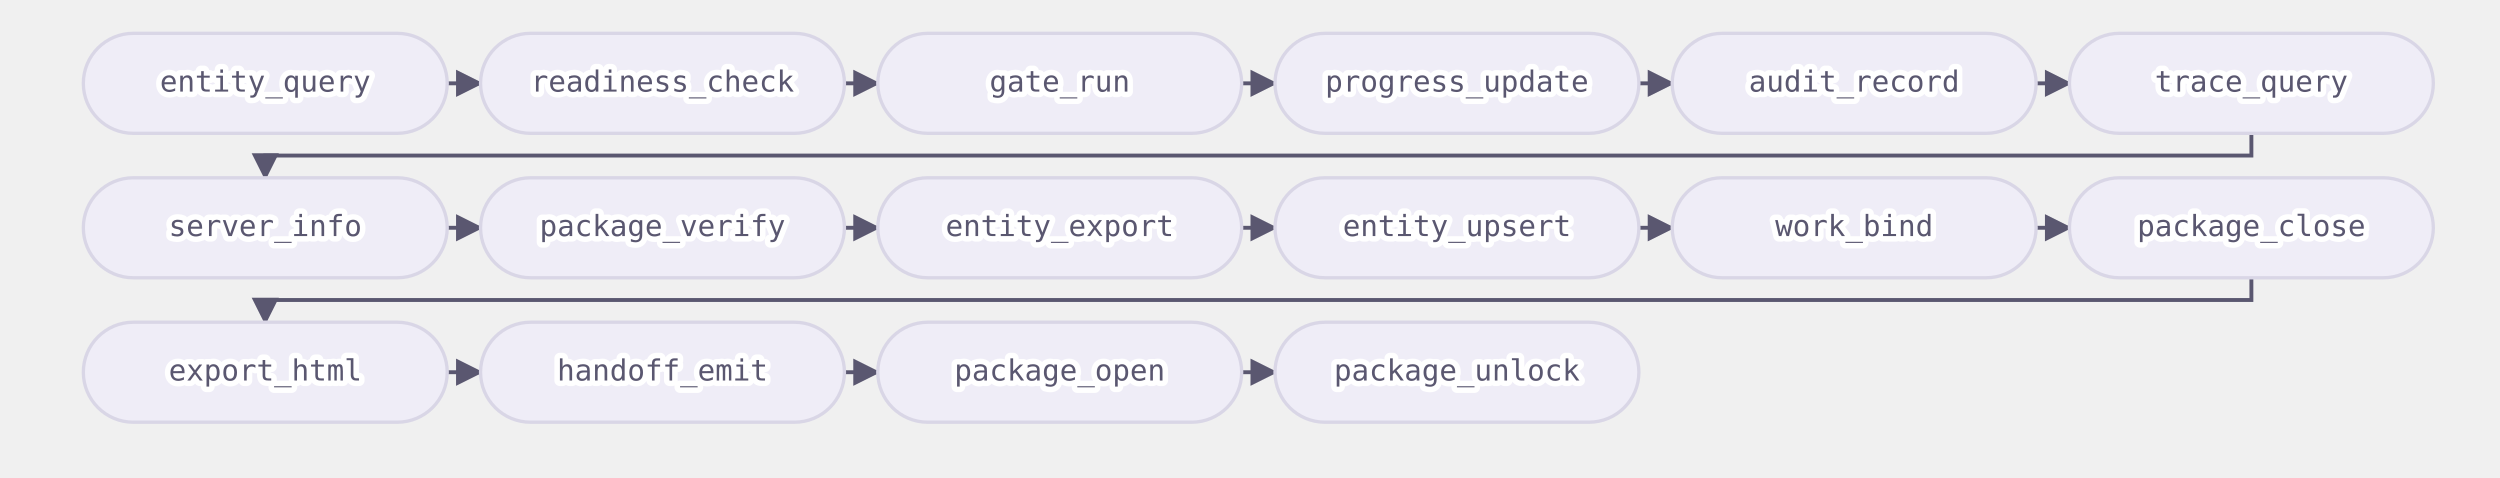
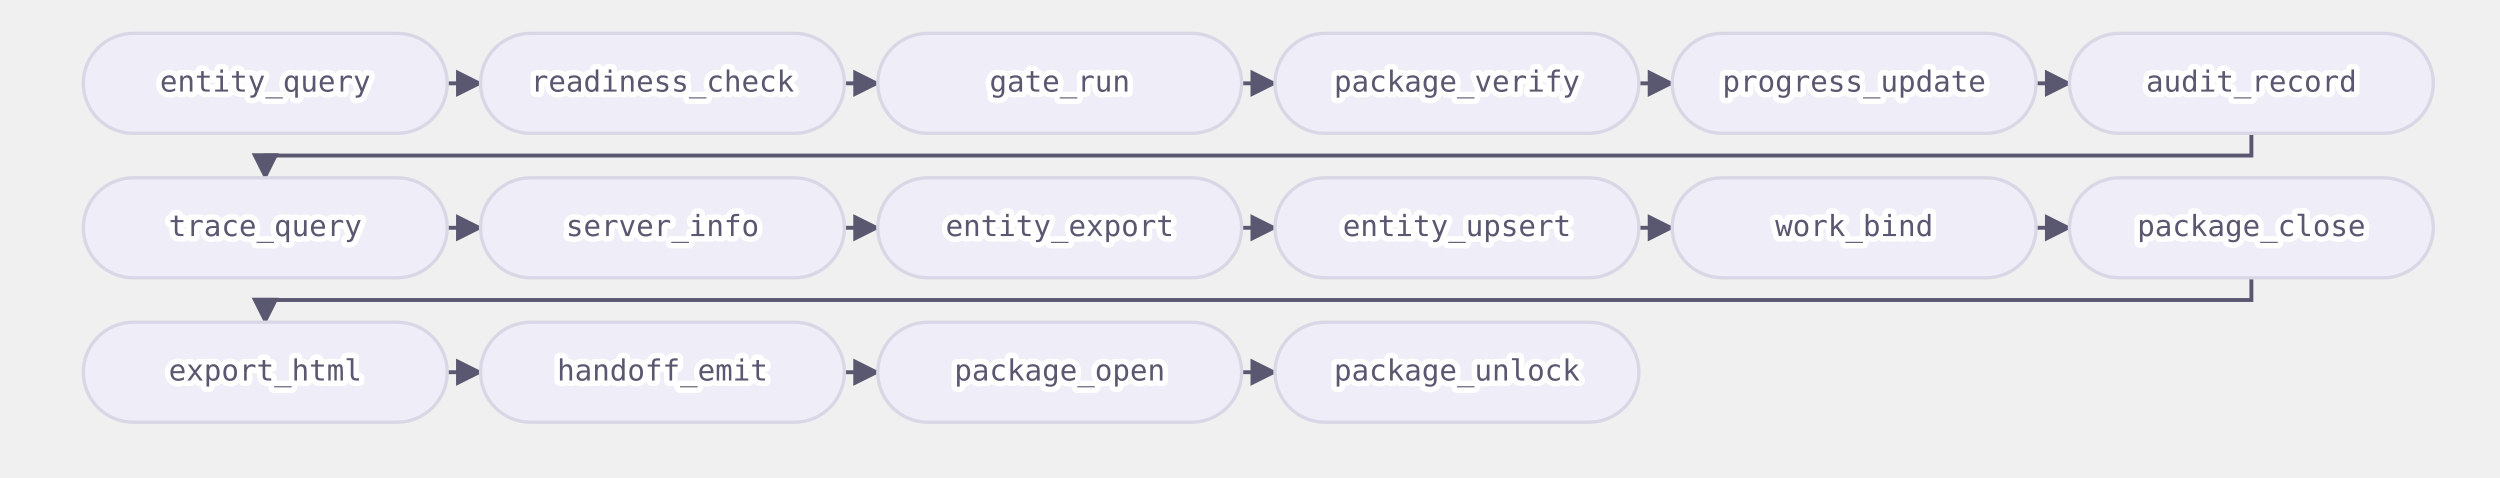
<svg xmlns="http://www.w3.org/2000/svg" class="dia" lang="en" viewBox="0 0 900 172" width="900" height="172" role="img" aria-label="The tools the skill's text names, in the order of first mention, and STOP where the text marks a ceremony stop in bold.">
  <style>svg{font-family:Georgia, "Times New Roman", serif;color:#1b1a24;direction:ltr}text{fill:currentColor}.box{fill:#efedf7;stroke:#d9d6e6;stroke-width:1.2}.box.acc{fill:#ebe7fb;stroke:#5b3fd6}.box.good{fill:#e0efe6;stroke:#1f8a4c}.box.bad{fill:#f8e7e7;stroke:#c23b36}.box.warn{fill:#f3ebdd;stroke:#a8700f}.box.frame{fill:none;stroke:#d9d6e6;stroke-dasharray:5 4}.frame .lbl{fill:#5a5770}.edge{fill:none;stroke:#5a5770;stroke-width:1.4}.edge.acc{stroke:#5b3fd6;stroke-width:1.8}.edge.loop{stroke-dasharray:4 3}.lbl{font-size:12px}.lbl.small{font-size:10.5px;fill:#5a5770;paint-order:stroke fill;stroke:#ffffff;stroke-width:4px;stroke-linejoin:round}.lbl.strong{font-weight:600;font-size:13px}.num{font-family:Consolas, Menlo, monospace;font-size:11px;direction:ltr;unicode-bidi:isolate}.arrow{fill:#5a5770}.arrow.acc{fill:#5b3fd6}</style>
  <defs>
    <marker id="ar-skill-package-writes-en" viewBox="0 0 10 10" refX="9" refY="5" markerWidth="7" markerHeight="7" orient="auto-start-reverse">
      <path d="M0 0L10 5L0 10z" class="arrow" />
    </marker>
    <marker id="ara-skill-package-writes-en" viewBox="0 0 10 10" refX="9" refY="5" markerWidth="7" markerHeight="7" orient="auto-start-reverse">
      <path d="M0 0L10 5L0 10z" class="arrow acc" />
    </marker>
  </defs>
  <path class="edge  draw" marker-end="url(#ar-skill-package-writes-en)" d="M161.0 30.0 L173.0 30.0" />
  <path class="edge  draw" marker-end="url(#ar-skill-package-writes-en)" d="M304.0 30.0 L316.0 30.0" />
  <path class="edge  draw" marker-end="url(#ar-skill-package-writes-en)" d="M447.0 30.0 L459.0 30.0" />
  <path class="edge  draw" marker-end="url(#ar-skill-package-writes-en)" d="M590.0 30.0 L602.0 30.0" />
  <path class="edge  draw" marker-end="url(#ar-skill-package-writes-en)" d="M733.0 30.0 L745.0 30.0" />
  <path class="edge  draw" marker-end="url(#ar-skill-package-writes-en)" d="M810.5 48.0 L810.5 56.0 L95.5 56.0 L95.5 64.0" />
  <path class="edge  draw" marker-end="url(#ar-skill-package-writes-en)" d="M161.0 82.0 L173.0 82.0" />
  <path class="edge  draw" marker-end="url(#ar-skill-package-writes-en)" d="M304.0 82.0 L316.0 82.0" />
  <path class="edge  draw" marker-end="url(#ar-skill-package-writes-en)" d="M447.0 82.0 L459.0 82.0" />
  <path class="edge  draw" marker-end="url(#ar-skill-package-writes-en)" d="M590.0 82.0 L602.0 82.0" />
  <path class="edge  draw" marker-end="url(#ar-skill-package-writes-en)" d="M733.0 82.0 L745.0 82.0" />
  <path class="edge  draw" marker-end="url(#ar-skill-package-writes-en)" d="M810.5 100.0 L810.5 108.0 L95.5 108.0 L95.5 116.0" />
  <path class="edge  draw" marker-end="url(#ar-skill-package-writes-en)" d="M161.0 134.0 L173.0 134.0" />
  <path class="edge  draw" marker-end="url(#ar-skill-package-writes-en)" d="M304.0 134.0 L316.0 134.0" />
  <path class="edge  draw" marker-end="url(#ar-skill-package-writes-en)" d="M447.0 134.0 L459.0 134.0" />
  <g data-key="t0">
    <rect class="box pill" x="30.0" y="12" width="131" height="36" rx="18.0" />
    <text class="lbl num small" x="95.5" y="30.0" text-anchor="middle" dominant-baseline="middle" style="direction:ltr;unicode-bidi:isolate">entity_query</text>
  </g>
  <g data-key="t1">
    <rect class="box pill" x="173.0" y="12" width="131" height="36" rx="18.0" />
    <text class="lbl num small" x="238.5" y="30.0" text-anchor="middle" dominant-baseline="middle" style="direction:ltr;unicode-bidi:isolate">readiness_check</text>
  </g>
  <g data-key="t2">
    <rect class="box pill" x="316.0" y="12" width="131" height="36" rx="18.0" />
    <text class="lbl num small" x="381.5" y="30.0" text-anchor="middle" dominant-baseline="middle" style="direction:ltr;unicode-bidi:isolate">gate_run</text>
  </g>
  <g data-key="t3">
    <rect class="box pill" x="459.0" y="12" width="131" height="36" rx="18.0" />
-     <text class="lbl num small" x="524.5" y="30.0" text-anchor="middle" dominant-baseline="middle" style="direction:ltr;unicode-bidi:isolate">progress_update</text>
+     <text class="lbl num small" x="524.5" y="30.0" text-anchor="middle" dominant-baseline="middle" style="direction:ltr;unicode-bidi:isolate">package_verify</text>
  </g>
  <g data-key="t4">
    <rect class="box pill" x="602.0" y="12" width="131" height="36" rx="18.0" />
-     <text class="lbl num small" x="667.5" y="30.0" text-anchor="middle" dominant-baseline="middle" style="direction:ltr;unicode-bidi:isolate">audit_record</text>
+     <text class="lbl num small" x="667.5" y="30.0" text-anchor="middle" dominant-baseline="middle" style="direction:ltr;unicode-bidi:isolate">progress_update</text>
  </g>
  <g data-key="t5">
    <rect class="box pill" x="745.0" y="12" width="131" height="36" rx="18.0" />
-     <text class="lbl num small" x="810.5" y="30.0" text-anchor="middle" dominant-baseline="middle" style="direction:ltr;unicode-bidi:isolate">trace_query</text>
+     <text class="lbl num small" x="810.5" y="30.0" text-anchor="middle" dominant-baseline="middle" style="direction:ltr;unicode-bidi:isolate">audit_record</text>
  </g>
  <g data-key="t6">
    <rect class="box pill" x="30.0" y="64" width="131" height="36" rx="18.0" />
-     <text class="lbl num small" x="95.5" y="82.0" text-anchor="middle" dominant-baseline="middle" style="direction:ltr;unicode-bidi:isolate">server_info</text>
+     <text class="lbl num small" x="95.5" y="82.0" text-anchor="middle" dominant-baseline="middle" style="direction:ltr;unicode-bidi:isolate">trace_query</text>
  </g>
  <g data-key="t7">
    <rect class="box pill" x="173.0" y="64" width="131" height="36" rx="18.0" />
-     <text class="lbl num small" x="238.5" y="82.0" text-anchor="middle" dominant-baseline="middle" style="direction:ltr;unicode-bidi:isolate">package_verify</text>
+     <text class="lbl num small" x="238.5" y="82.0" text-anchor="middle" dominant-baseline="middle" style="direction:ltr;unicode-bidi:isolate">server_info</text>
  </g>
  <g data-key="t8">
    <rect class="box pill" x="316.0" y="64" width="131" height="36" rx="18.0" />
    <text class="lbl num small" x="381.5" y="82.0" text-anchor="middle" dominant-baseline="middle" style="direction:ltr;unicode-bidi:isolate">entity_export</text>
  </g>
  <g data-key="t9">
    <rect class="box pill" x="459.0" y="64" width="131" height="36" rx="18.0" />
    <text class="lbl num small" x="524.5" y="82.0" text-anchor="middle" dominant-baseline="middle" style="direction:ltr;unicode-bidi:isolate">entity_upsert</text>
  </g>
  <g data-key="t10">
    <rect class="box pill" x="602.0" y="64" width="131" height="36" rx="18.0" />
    <text class="lbl num small" x="667.5" y="82.0" text-anchor="middle" dominant-baseline="middle" style="direction:ltr;unicode-bidi:isolate">work_bind</text>
  </g>
  <g data-key="t11">
    <rect class="box pill" x="745.0" y="64" width="131" height="36" rx="18.0" />
    <text class="lbl num small" x="810.5" y="82.0" text-anchor="middle" dominant-baseline="middle" style="direction:ltr;unicode-bidi:isolate">package_close</text>
  </g>
  <g data-key="t12">
    <rect class="box pill" x="30.0" y="116" width="131" height="36" rx="18.0" />
    <text class="lbl num small" x="95.5" y="134.0" text-anchor="middle" dominant-baseline="middle" style="direction:ltr;unicode-bidi:isolate">export_html</text>
  </g>
  <g data-key="t13">
    <rect class="box pill" x="173.0" y="116" width="131" height="36" rx="18.0" />
    <text class="lbl num small" x="238.5" y="134.0" text-anchor="middle" dominant-baseline="middle" style="direction:ltr;unicode-bidi:isolate">handoff_emit</text>
  </g>
  <g data-key="t14">
    <rect class="box pill" x="316.0" y="116" width="131" height="36" rx="18.0" />
    <text class="lbl num small" x="381.5" y="134.0" text-anchor="middle" dominant-baseline="middle" style="direction:ltr;unicode-bidi:isolate">package_open</text>
  </g>
  <g data-key="t15">
    <rect class="box pill" x="459.0" y="116" width="131" height="36" rx="18.0" />
    <text class="lbl num small" x="524.5" y="134.0" text-anchor="middle" dominant-baseline="middle" style="direction:ltr;unicode-bidi:isolate">package_unlock</text>
  </g>
</svg>
